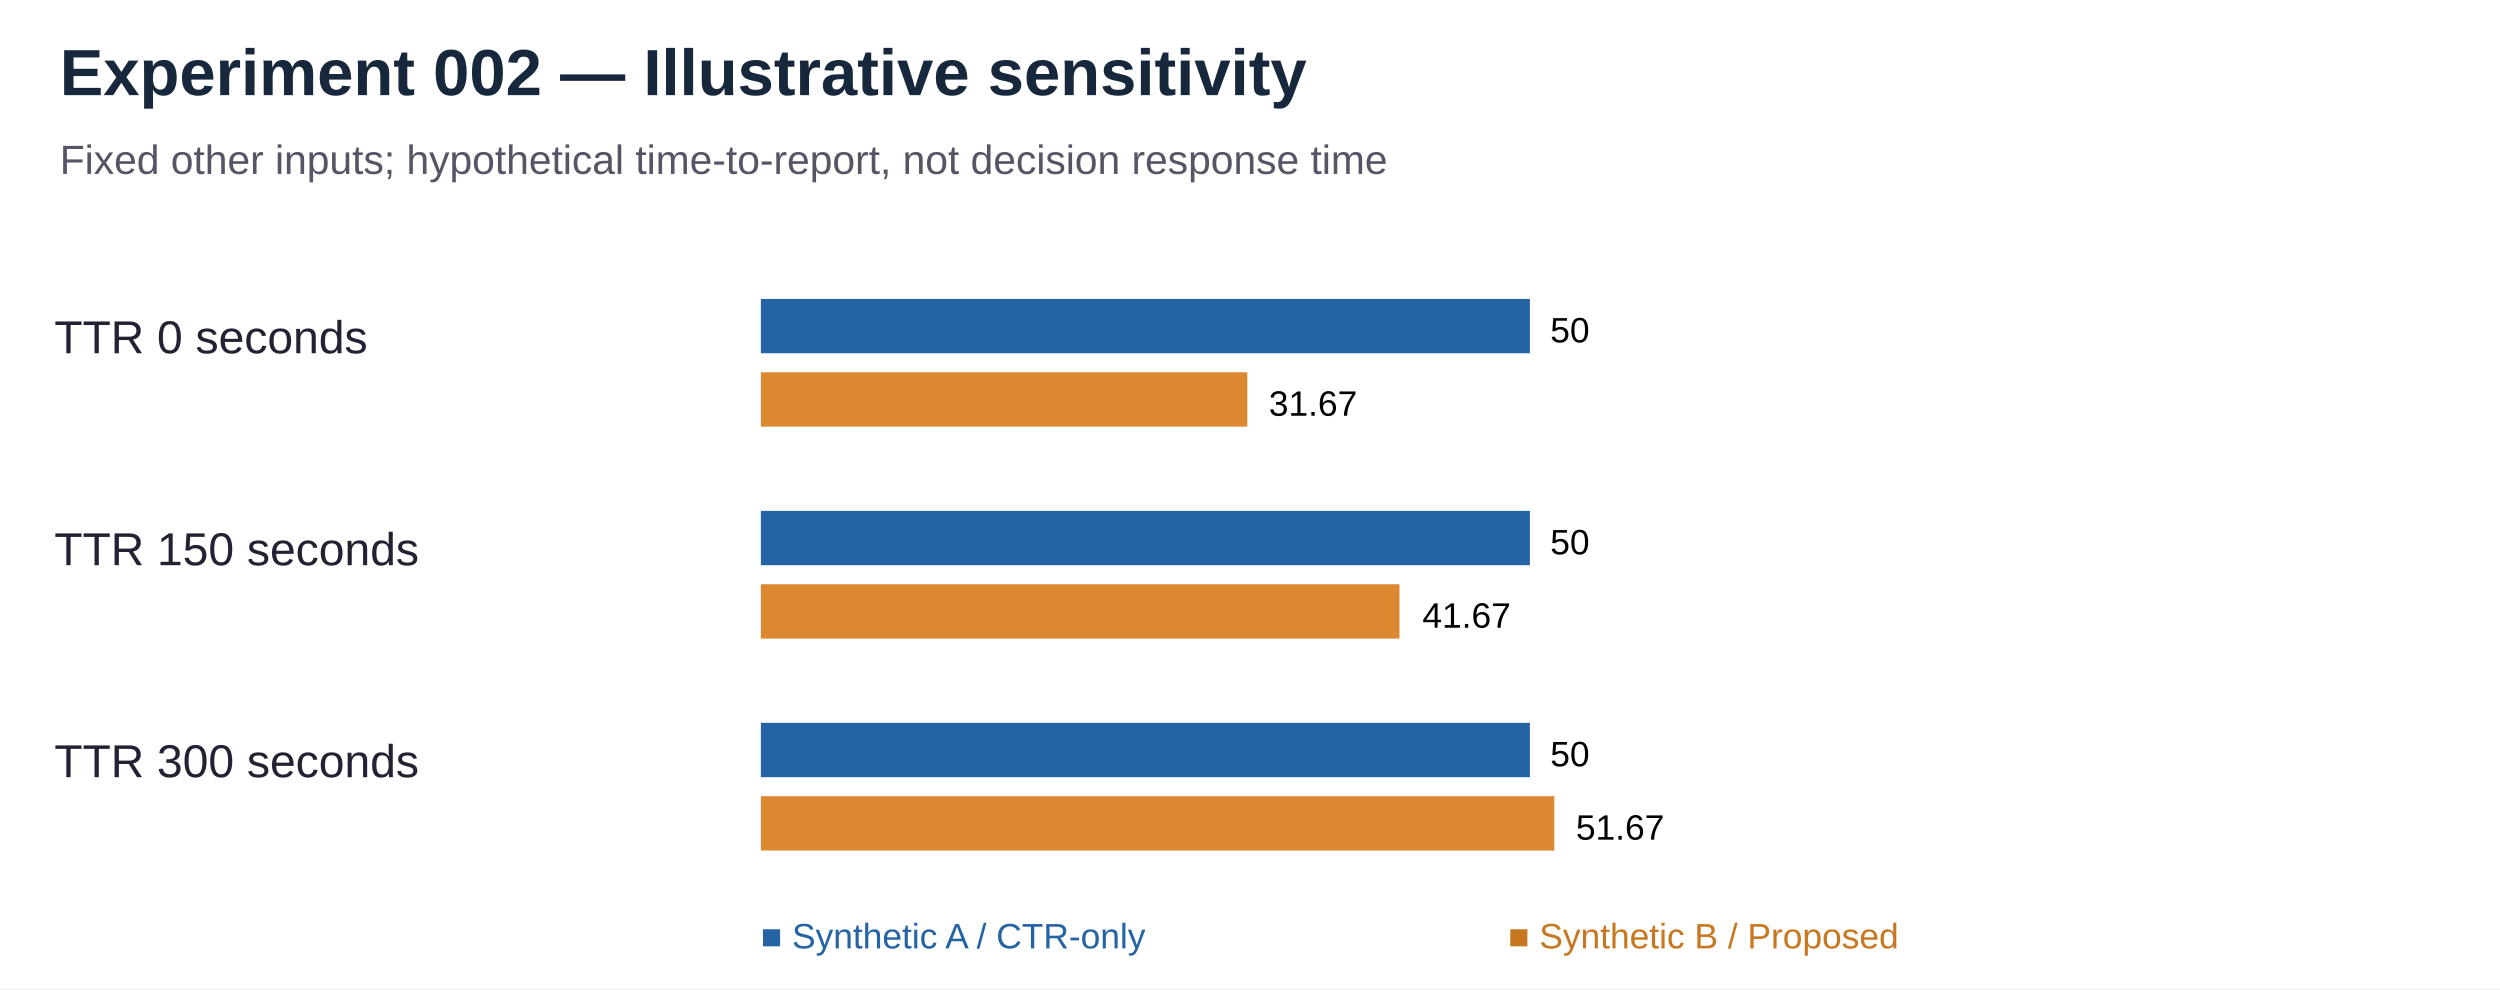
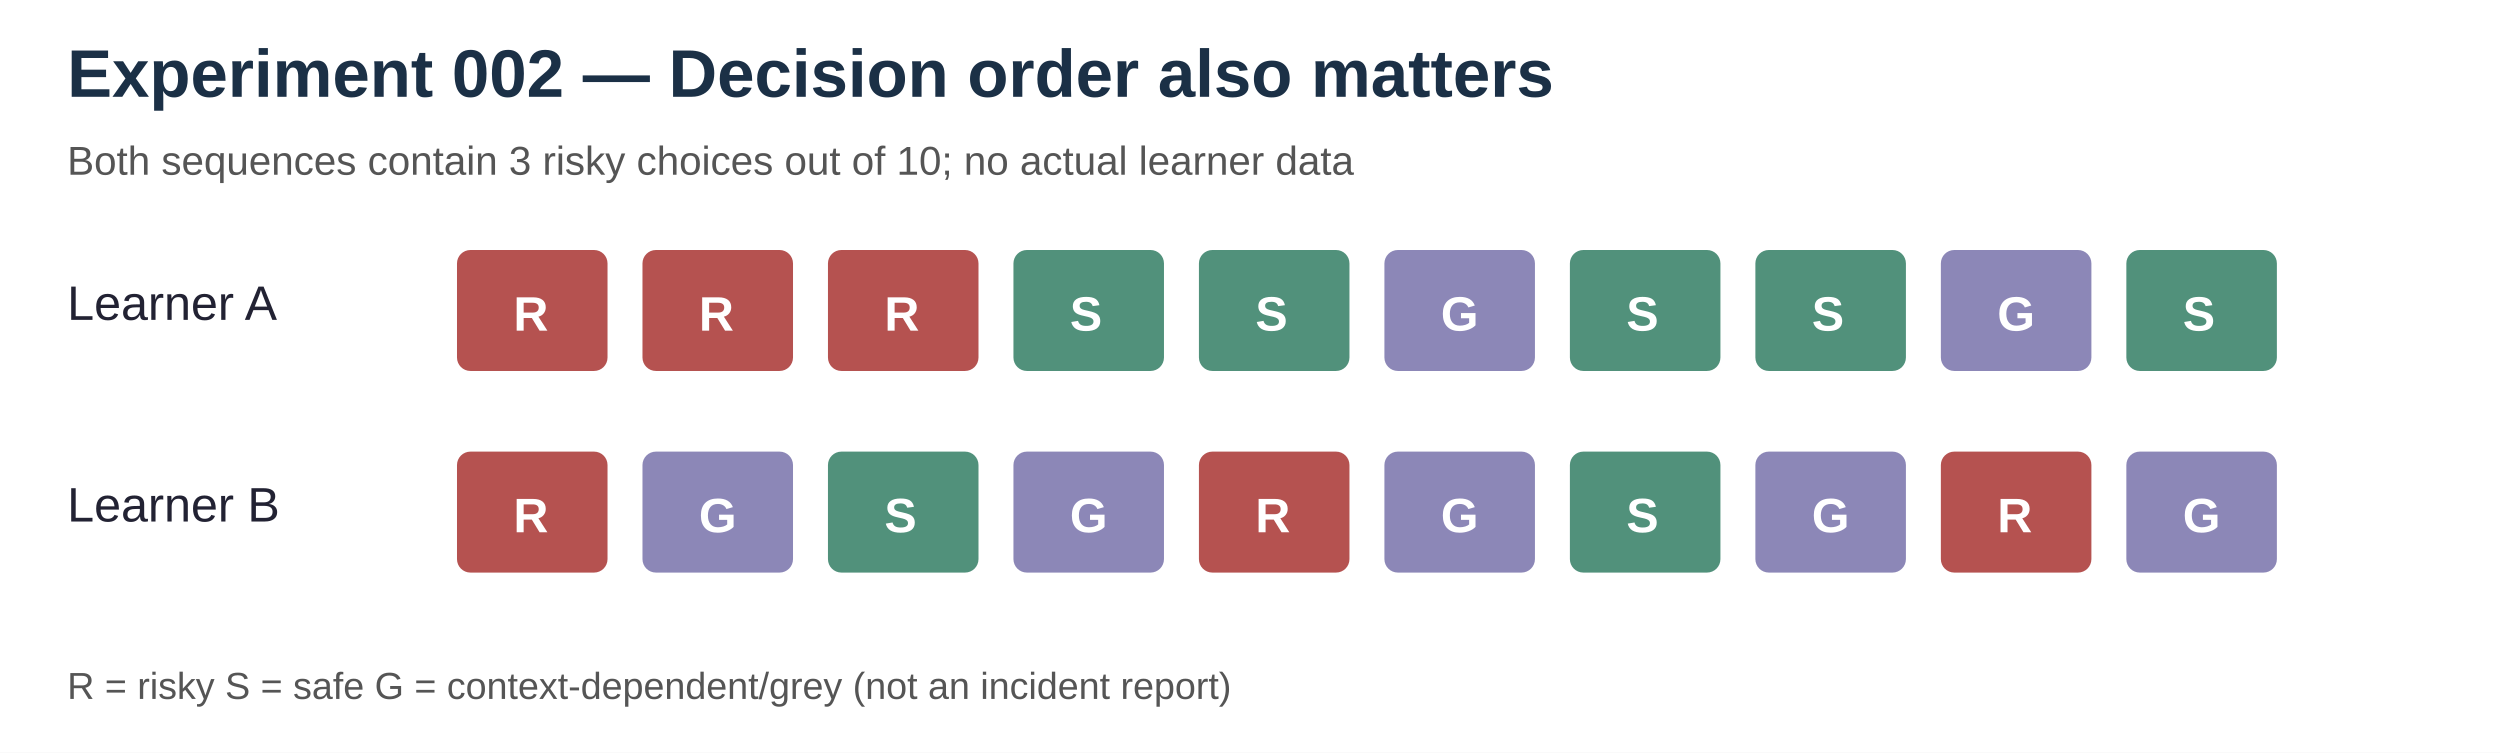
- <svg xmlns="http://www.w3.org/2000/svg" width="920" height="364" viewBox="0 0 920 364" role="img" aria-label="Experiment 002 — Illustrative sensitivity">
-   <rect width="100%" height="100%" fill="#fff" />
-   <text x="22" y="35" font-family="Arial" font-weight="bold" font-size="24" fill="#17283d">Experiment 002 — Illustrative sensitivity</text>
-   <text x="22" y="64" font-family="Arial" font-size="15" fill="#556">Fixed other inputs; hypothetical time-to-report, not decision response time</text>
-   <text x="20" y="130" font-family="Arial" font-size="17" fill="#223">TTR 0 seconds</text>
-   <rect x="280" y="110" width="283" height="20" fill="#2463a4" />
-   <rect x="280" y="137" width="179" height="20" fill="#dc8831" />
-   <text x="570.5" y="126" font-family="Arial" font-size="13">50</text>
-   <text x="466.935" y="153" font-family="Arial" font-size="13">31.67</text>
-   <text x="20" y="208" font-family="Arial" font-size="17" fill="#223">TTR 150 seconds</text>
-   <rect x="280" y="188" width="283" height="20" fill="#2463a4" />
-   <rect x="280" y="215" width="235" height="20" fill="#dc8831" />
-   <text x="570.5" y="204" font-family="Arial" font-size="13">50</text>
-   <text x="523.436" y="231" font-family="Arial" font-size="13">41.67</text>
-   <text x="20" y="286" font-family="Arial" font-size="17" fill="#223">TTR 300 seconds</text>
-   <rect x="280" y="266" width="283" height="20" fill="#2463a4" />
-   <rect x="280" y="293" width="292" height="20" fill="#dc8831" />
-   <text x="570.5" y="282" font-family="Arial" font-size="13">50</text>
-   <text x="579.936" y="309" font-family="Arial" font-size="13">51.67</text>
-   <text x="280" y="349" font-family="Arial" font-size="13" fill="#2463a4">■ Synthetic A / CTR-only</text>
-   <text x="555" y="349" font-family="Arial" font-size="13" fill="#c77720">■ Synthetic B / Proposed</text>
+ <svg xmlns="http://www.w3.org/2000/svg" width="930" height="280" viewBox="0 0 930 280" role="img" aria-label="Constructed ten-choice sequences">
+   <rect width="930" height="280" fill="white" />
+   <text x="25" y="36" font-size="25" font-weight="bold" font-family="Arial" fill="#1b3046">Experiment 002 — Decision order also matters</text>
+   <text x="25" y="65" font-size="15" font-family="Arial" fill="#555">Both sequences contain 3 risky choices out of 10; no actual learner data</text>
+   <text x="25" y="119" font-family="Arial" font-size="18" fill="#223">Learner A</text>
+   <rect x="170" y="93" width="56" height="45" rx="5" fill="#b55250" />
+   <text x="191" y="123" fill="white" font-size="18" font-weight="bold" font-family="Arial">R</text>
+   <rect x="239" y="93" width="56" height="45" rx="5" fill="#b55250" />
+   <text x="260" y="123" fill="white" font-size="18" font-weight="bold" font-family="Arial">R</text>
+   <rect x="308" y="93" width="56" height="45" rx="5" fill="#b55250" />
+   <text x="329" y="123" fill="white" font-size="18" font-weight="bold" font-family="Arial">R</text>
+   <rect x="377" y="93" width="56" height="45" rx="5" fill="#51917b" />
+   <text x="398" y="123" fill="white" font-size="18" font-weight="bold" font-family="Arial">S</text>
+   <rect x="446" y="93" width="56" height="45" rx="5" fill="#51917b" />
+   <text x="467" y="123" fill="white" font-size="18" font-weight="bold" font-family="Arial">S</text>
+   <rect x="515" y="93" width="56" height="45" rx="5" fill="#8c87b7" />
+   <text x="536" y="123" fill="white" font-size="18" font-weight="bold" font-family="Arial">G</text>
+   <rect x="584" y="93" width="56" height="45" rx="5" fill="#51917b" />
+   <text x="605" y="123" fill="white" font-size="18" font-weight="bold" font-family="Arial">S</text>
+   <rect x="653" y="93" width="56" height="45" rx="5" fill="#51917b" />
+   <text x="674" y="123" fill="white" font-size="18" font-weight="bold" font-family="Arial">S</text>
+   <rect x="722" y="93" width="56" height="45" rx="5" fill="#8c87b7" />
+   <text x="743" y="123" fill="white" font-size="18" font-weight="bold" font-family="Arial">G</text>
+   <rect x="791" y="93" width="56" height="45" rx="5" fill="#51917b" />
+   <text x="812" y="123" fill="white" font-size="18" font-weight="bold" font-family="Arial">S</text>
+   <text x="25" y="194" font-family="Arial" font-size="18" fill="#223">Learner B</text>
+   <rect x="170" y="168" width="56" height="45" rx="5" fill="#b55250" />
+   <text x="191" y="198" fill="white" font-size="18" font-weight="bold" font-family="Arial">R</text>
+   <rect x="239" y="168" width="56" height="45" rx="5" fill="#8c87b7" />
+   <text x="260" y="198" fill="white" font-size="18" font-weight="bold" font-family="Arial">G</text>
+   <rect x="308" y="168" width="56" height="45" rx="5" fill="#51917b" />
+   <text x="329" y="198" fill="white" font-size="18" font-weight="bold" font-family="Arial">S</text>
+   <rect x="377" y="168" width="56" height="45" rx="5" fill="#8c87b7" />
+   <text x="398" y="198" fill="white" font-size="18" font-weight="bold" font-family="Arial">G</text>
+   <rect x="446" y="168" width="56" height="45" rx="5" fill="#b55250" />
+   <text x="467" y="198" fill="white" font-size="18" font-weight="bold" font-family="Arial">R</text>
+   <rect x="515" y="168" width="56" height="45" rx="5" fill="#8c87b7" />
+   <text x="536" y="198" fill="white" font-size="18" font-weight="bold" font-family="Arial">G</text>
+   <rect x="584" y="168" width="56" height="45" rx="5" fill="#51917b" />
+   <text x="605" y="198" fill="white" font-size="18" font-weight="bold" font-family="Arial">S</text>
+   <rect x="653" y="168" width="56" height="45" rx="5" fill="#8c87b7" />
+   <text x="674" y="198" fill="white" font-size="18" font-weight="bold" font-family="Arial">G</text>
+   <rect x="722" y="168" width="56" height="45" rx="5" fill="#b55250" />
+   <text x="743" y="198" fill="white" font-size="18" font-weight="bold" font-family="Arial">R</text>
+   <rect x="791" y="168" width="56" height="45" rx="5" fill="#8c87b7" />
+   <text x="812" y="198" fill="white" font-size="18" font-weight="bold" font-family="Arial">G</text>
+   <text x="25" y="260" font-size="14" font-family="Arial" fill="#555">R = risky   S = safe   G = context-dependent/grey (not an incident report)</text>
</svg>
